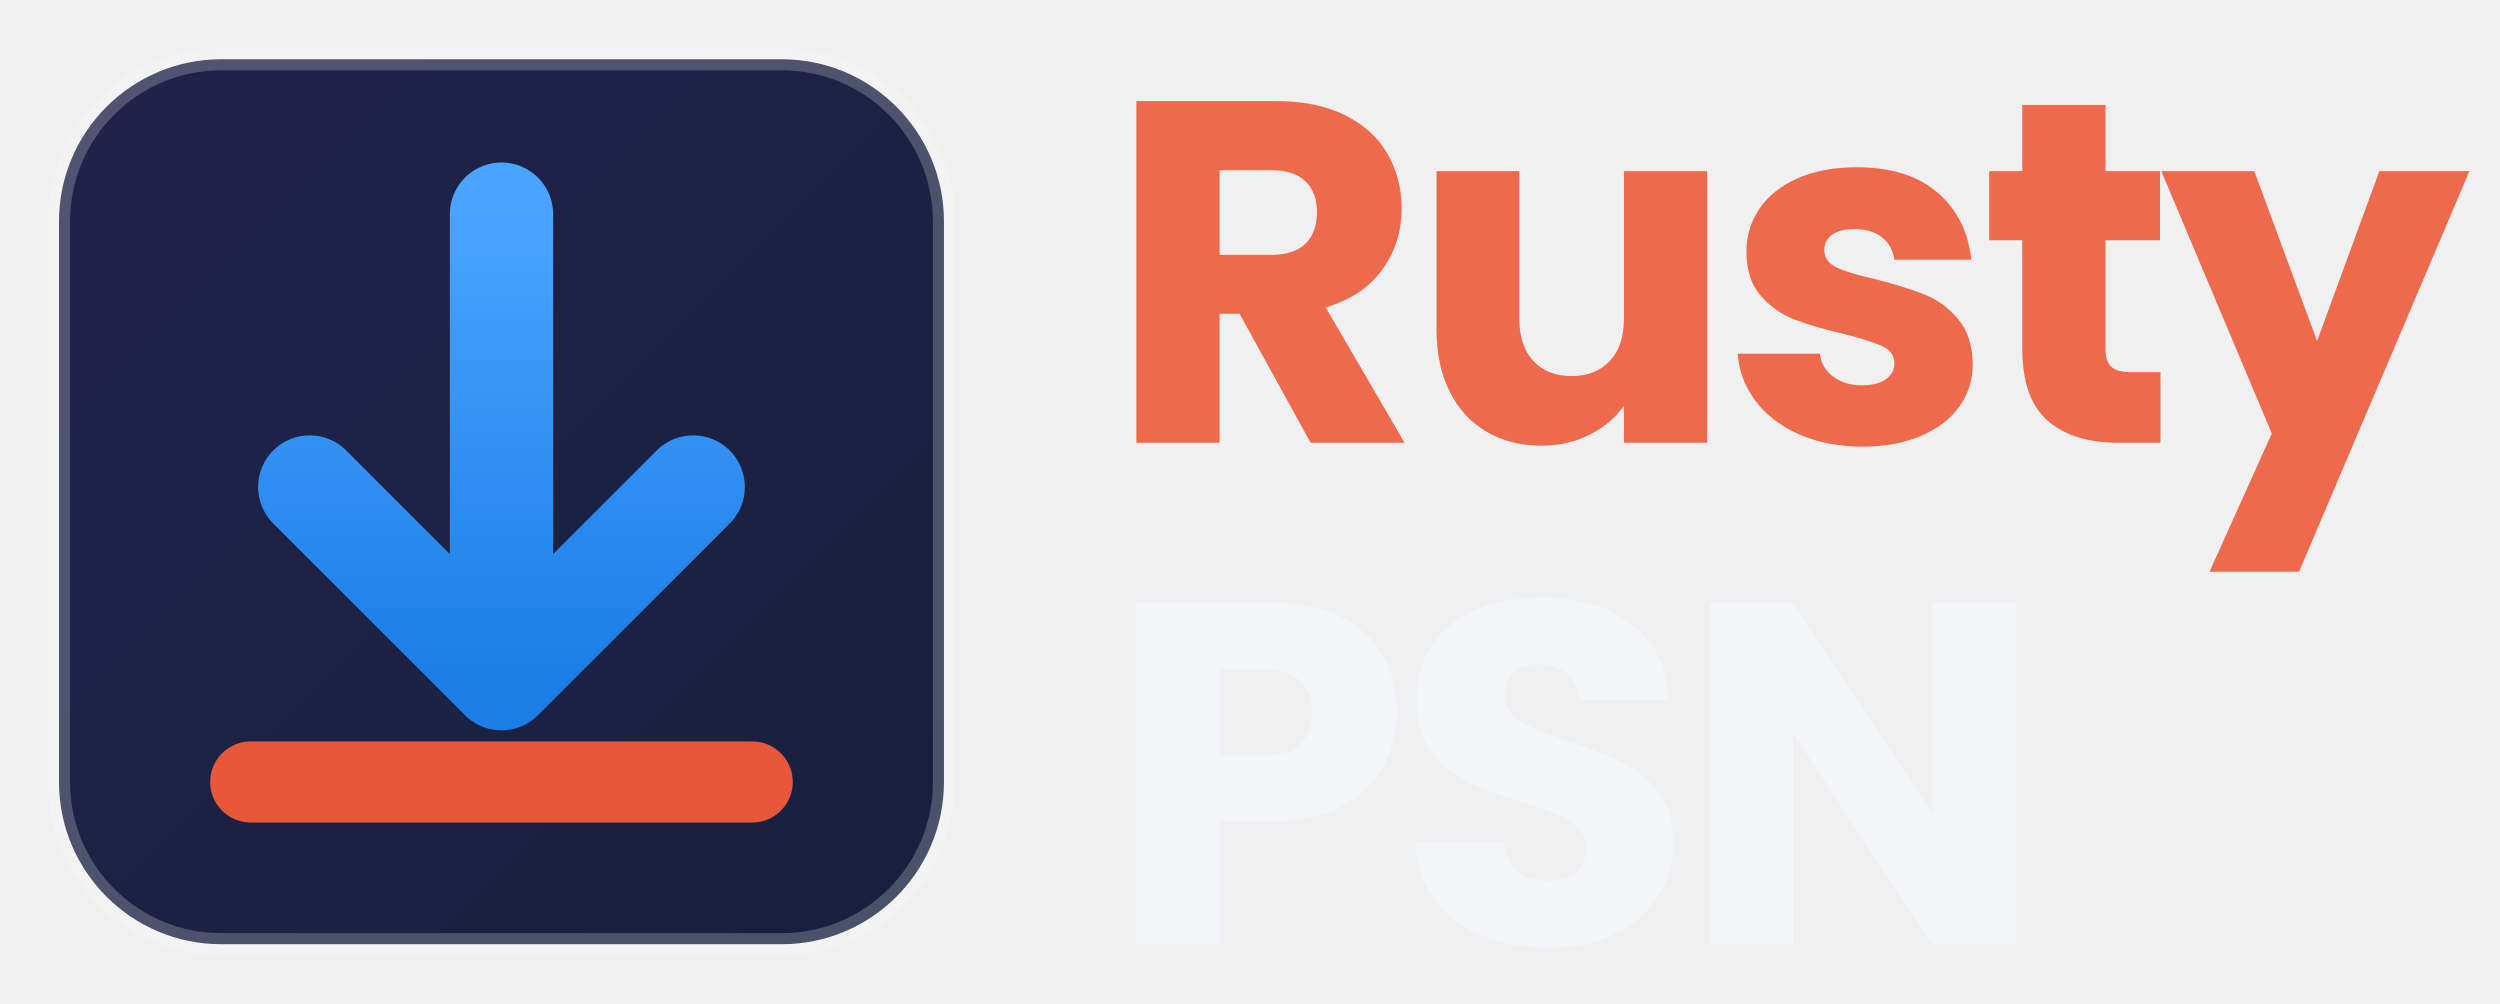
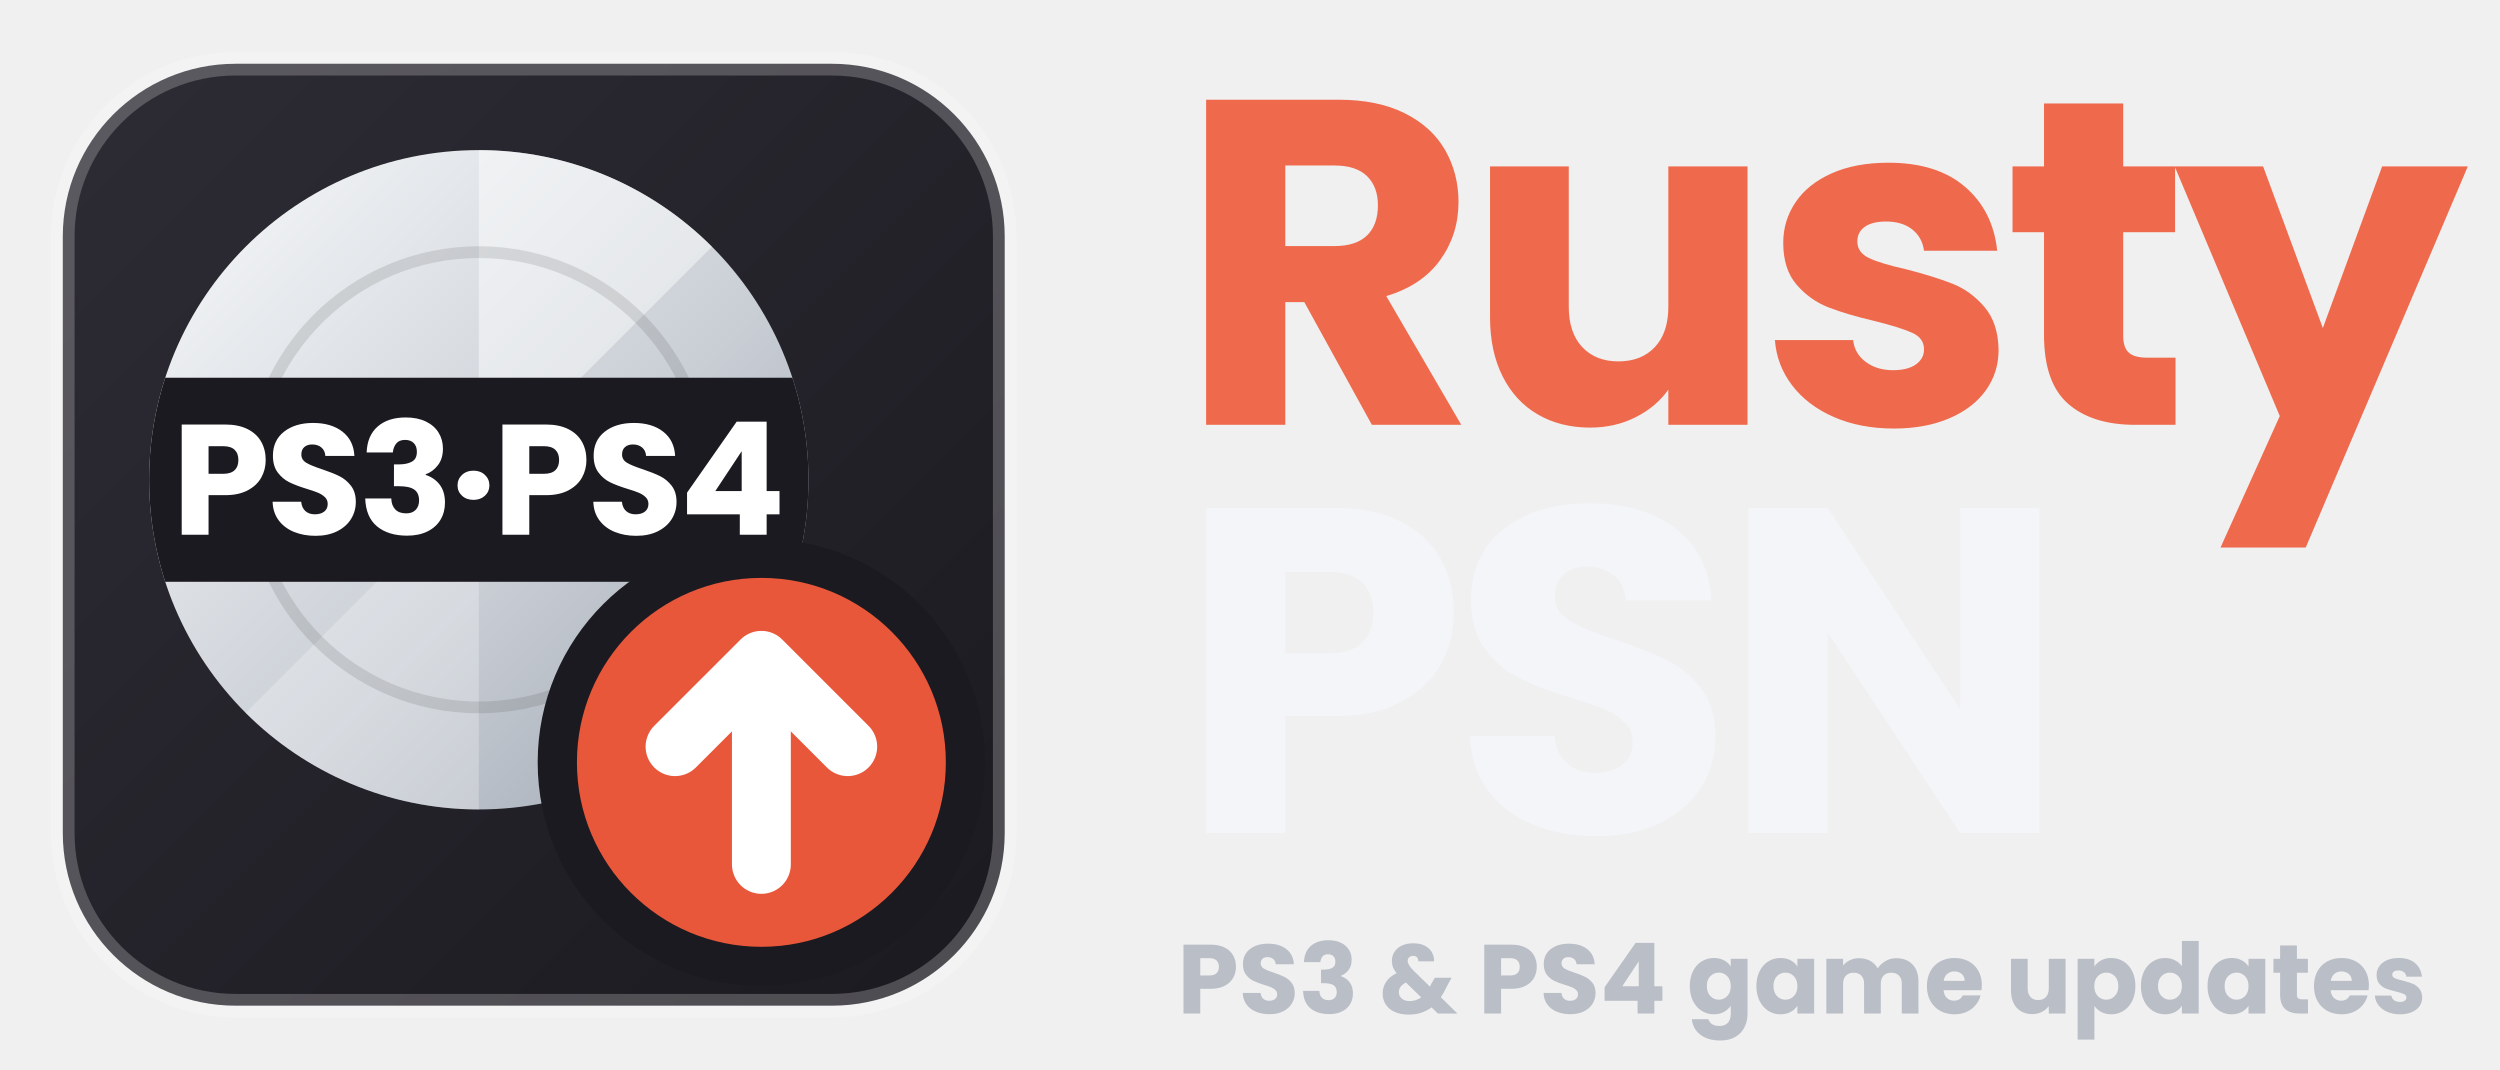
- <svg xmlns="http://www.w3.org/2000/svg" viewBox="-8 -8 678 272" width="720" height="289">
+ <svg xmlns="http://www.w3.org/2000/svg" viewBox="-8 -8 637 272" width="720" height="308">
  <defs>
-     <linearGradient id="bg" x1="0" y1="0" x2="1" y2="1">
-       <stop offset="0" stop-color="#22224a" />
-       <stop offset="1" stop-color="#16213e" />
+     <linearGradient id="tile" x1="0" y1="0" x2="1" y2="1">
+       <stop offset="0" stop-color="#2d2b34" />
+       <stop offset="1" stop-color="#1b1a20" />
    </linearGradient>
-     <linearGradient id="arrow" gradientUnits="userSpaceOnUse" x1="0" y1="50" x2="0" y2="176">
-       <stop offset="0" stop-color="#4aa3ff" />
-       <stop offset="1" stop-color="#1a7ee6" />
+     <linearGradient id="disc" gradientUnits="userSpaceOnUse" x1="40" y1="40" x2="200" y2="200">
+       <stop offset="0" stop-color="#f4f6f8" />
+       <stop offset="0.55" stop-color="#c9ced5" />
+       <stop offset="1" stop-color="#9aa2ad" />
    </linearGradient>
  </defs>
-   <rect x="8" y="8" width="240" height="240" rx="44" fill="url(#bg)" stroke="#ffffff" stroke-opacity="0.22" stroke-width="6" />
-   <path d="M128 50 V160" stroke="url(#arrow)" stroke-width="28" stroke-linecap="round" />
-   <path d="M76 124 L128 176 L180 124" fill="none" stroke="url(#arrow)" stroke-width="28" stroke-linecap="round" stroke-linejoin="round" />
-   <path d="M60 204 H196" stroke="#e8573a" stroke-width="22" stroke-linecap="round" />
-   <path fill="#ef6a4c" d="M347.44 112.0 328.168 77.02H322.756V112.0H300.184V19.336H338.068Q349.024 19.336 356.746 23.164Q364.468 26.992 368.296 33.658Q372.124 40.324 372.124 48.508Q372.124 57.748 366.91 65.008Q361.696 72.268 351.532 75.304L372.916 112.0ZM322.756 61.048H336.748Q342.952 61.048 346.054 58.012Q349.156 54.976 349.156 49.432Q349.156 44.152 346.054 41.116Q342.952 38.08 336.748 38.08H322.756Z M454.98 38.344V112.0H432.408V101.968Q428.976 106.852 423.102 109.822Q417.228 112.792 410.1 112.792Q401.652 112.792 395.184 109.03Q388.716 105.268 385.152 98.14Q381.588 91.012 381.588 81.376V38.344H404.028V78.34Q404.028 85.732 407.856 89.824Q411.684 93.916 418.152 93.916Q424.752 93.916 428.58 89.824Q432.408 85.732 432.408 78.34V38.344Z M463.256 87.844H485.564Q485.96 91.672 489.128 94.048Q492.296 96.424 496.916 96.424Q501.14 96.424 503.45 94.774Q505.76 93.124 505.76 90.484Q505.76 87.316 502.46 85.798Q499.16 84.28 491.768 82.432Q483.848 80.584 478.568 78.538Q473.288 76.492 469.46 72.07Q465.632 67.648 465.632 60.124Q465.632 53.788 469.13 48.574Q472.628 43.36 479.426 40.324Q486.224 37.288 495.596 37.288Q509.456 37.288 517.442 44.152Q525.428 51.016 526.616 62.368H505.76Q505.232 58.54 502.394 56.296Q499.556 54.052 494.936 54.052Q490.976 54.052 488.864 55.57Q486.752 57.088 486.752 59.728Q486.752 62.896 490.118 64.48Q493.484 66.064 500.612 67.648Q508.796 69.76 513.944 71.806Q519.092 73.852 522.986 78.406Q526.88 82.96 527.012 90.616Q527.012 97.084 523.382 102.166Q519.752 107.248 512.954 110.152Q506.156 113.056 497.18 113.056Q487.544 113.056 480.02 109.756Q472.496 106.456 468.14 100.714Q463.784 94.972 463.256 87.844Z M577.924 92.86V112.0H566.44Q554.164 112.0 547.3 105.994Q540.436 99.988 540.436 86.392V57.088H531.46V38.344H540.436V20.392H563.008V38.344H577.792V57.088H563.008V86.656Q563.008 89.956 564.592 91.408Q566.176 92.86 569.872 92.86Z M661.704 38.344 615.504 146.98H591.216L608.112 109.492L578.148 38.344H603.36L620.388 84.412L637.284 38.344Z" />
-   <path fill="#f3f5f9" d="M336.748 214.736H322.756V248.0H300.184V155.336H336.748Q347.836 155.336 355.492 159.164Q363.148 162.992 366.976 169.724Q370.804 176.456 370.804 185.168Q370.804 193.22 367.108 199.886Q363.412 206.552 355.756 210.644Q348.1 214.736 336.748 214.736ZM347.836 185.168Q347.836 179.624 344.668 176.588Q341.5 173.552 335.032 173.552H322.756V196.784H335.032Q341.5 196.784 344.668 193.748Q347.836 190.712 347.836 185.168Z M375.912 220.28H399.936Q400.464 225.428 403.5 228.134Q406.536 230.84 411.42 230.84Q416.436 230.84 419.34 228.53Q422.244 226.22 422.244 222.128Q422.244 218.696 419.934 216.452Q417.624 214.208 414.258 212.756Q410.892 211.304 404.688 209.456Q395.712 206.684 390.036 203.912Q384.36 201.14 380.268 195.728Q376.176 190.316 376.176 181.604Q376.176 168.668 385.548 161.342Q394.92 154.016 409.968 154.016Q425.28 154.016 434.652 161.342Q444.024 168.668 444.684 181.736H420.264Q420.0 177.248 416.964 174.674Q413.928 172.1 409.176 172.1Q405.084 172.1 402.576 174.278Q400.068 176.456 400.068 180.548Q400.068 185.036 404.292 187.544Q408.516 190.052 417.492 192.956Q426.468 195.992 432.078 198.764Q437.688 201.536 441.78 206.816Q445.872 212.096 445.872 220.412Q445.872 228.332 441.846 234.8Q437.82 241.268 430.164 245.096Q422.508 248.924 412.08 248.924Q401.916 248.924 393.864 245.624Q385.812 242.324 380.994 235.856Q376.176 229.388 375.912 220.28Z M538.628 248.0H516.056L478.304 190.844V248.0H455.732V155.336H478.304L516.056 212.756V155.336H538.628Z" />
+   <rect x="8" y="8" width="240" height="240" rx="44" fill="url(#tile)" stroke="#ffffff" stroke-opacity="0.22" stroke-width="6" />
+   <circle cx="114" cy="114" r="84" fill="url(#disc)" />
+   <path d="M114 114 L114 30 A84 84 0 0 1 173.4 54.6 Z" fill="#ffffff" fill-opacity="0.45" />
+   <path d="M114 114 L114 198 A84 84 0 0 1 54.6 173.4 Z" fill="#ffffff" fill-opacity="0.25" />
+   <circle cx="114" cy="114" r="58" fill="none" stroke="#1b1a20" stroke-opacity="0.12" stroke-width="3" />
+   <clipPath id="discclip">
+     <circle cx="114" cy="114" r="84" />
+   </clipPath>
+   <rect x="20" y="88" width="190" height="52" fill="#1b1a20" clip-path="url(#discclip)" />
+   <path fill="#ffffff" d="M49.38 117.92H45.14V128.0H38.3V99.92H49.38Q52.74 99.92 55.06 101.08Q57.38 102.24 58.54 104.28Q59.7 106.32 59.7 108.96Q59.7 111.4 58.58 113.42Q57.46 115.44 55.14 116.68Q52.82 117.92 49.38 117.92ZM52.74 108.96Q52.74 107.28 51.78 106.36Q50.82 105.44 48.86 105.44H45.14V112.48H48.86Q50.82 112.48 51.78 111.56Q52.74 110.64 52.74 108.96Z M61.46 119.6H68.74Q68.9 121.16 69.82 121.98Q70.74 122.8 72.22 122.8Q73.74 122.8 74.62 122.1Q75.5 121.4 75.5 120.16Q75.5 119.12 74.8 118.44Q74.1 117.76 73.08 117.32Q72.06 116.88 70.18 116.32Q67.46 115.48 65.74 114.64Q64.02 113.8 62.78 112.16Q61.54 110.52 61.54 107.88Q61.54 103.96 64.38 101.74Q67.22 99.52 71.78 99.52Q76.42 99.52 79.26 101.74Q82.1 103.96 82.3 107.92H74.9Q74.82 106.56 73.9 105.78Q72.98 105.0 71.54 105.0Q70.3 105.0 69.54 105.66Q68.78 106.32 68.78 107.56Q68.78 108.92 70.06 109.68Q71.34 110.44 74.06 111.32Q76.78 112.24 78.48 113.08Q80.18 113.92 81.42 115.52Q82.66 117.12 82.66 119.64Q82.66 122.04 81.44 124.0Q80.22 125.96 77.9 127.12Q75.58 128.28 72.42 128.28Q69.34 128.28 66.9 127.28Q64.46 126.28 63 124.32Q61.54 122.36 61.46 119.6Z M95.38 98.12Q98.38 98.12 100.52 99.16Q102.66 100.2 103.76 102.0Q104.86 103.8 104.86 106.04Q104.86 108.68 103.54 110.34Q102.22 112.0 100.46 112.6V112.76Q102.74 113.52 104.06 115.28Q105.38 117.04 105.38 119.8Q105.38 122.28 104.24 124.18Q103.1 126.08 100.92 127.16Q98.74 128.24 95.74 128.24Q90.94 128.24 88.08 125.88Q85.22 123.52 85.06 118.76H91.7Q91.74 120.52 92.7 121.54Q93.66 122.56 95.5 122.56Q97.06 122.56 97.92 121.66Q98.78 120.76 98.78 119.28Q98.78 117.36 97.56 116.5Q96.34 115.64 93.66 115.64H92.38V110.08H93.66Q95.7 110.08 96.96 109.38Q98.22 108.68 98.22 106.88Q98.22 105.44 97.42 104.64Q96.62 103.84 95.22 103.84Q93.7 103.84 92.96 104.76Q92.22 105.68 92.1 107.04H85.42Q85.58 102.76 88.22 100.44Q90.86 98.12 95.38 98.12Z M108.58 115.44Q108.58 113.84 109.72 112.76Q110.86 111.68 112.66 111.68Q114.42 111.68 115.56 112.76Q116.7 113.84 116.7 115.44Q116.7 117.0 115.56 118.06Q114.42 119.12 112.66 119.12Q110.86 119.12 109.72 118.06Q108.58 117.0 108.58 115.44Z M131.1 117.92H126.86V128.0H120.02V99.92H131.1Q134.46 99.92 136.78 101.08Q139.1 102.24 140.26 104.28Q141.42 106.32 141.42 108.96Q141.42 111.4 140.3 113.42Q139.18 115.44 136.86 116.68Q134.54 117.92 131.1 117.92ZM134.46 108.96Q134.46 107.28 133.5 106.36Q132.54 105.44 130.58 105.44H126.86V112.48H130.58Q132.54 112.48 133.5 111.56Q134.46 110.64 134.46 108.96Z M143.18 119.6H150.46Q150.62 121.16 151.54 121.98Q152.46 122.8 153.94 122.8Q155.46 122.8 156.34 122.1Q157.22 121.4 157.22 120.16Q157.22 119.12 156.52 118.44Q155.82 117.76 154.8 117.32Q153.78 116.88 151.9 116.32Q149.18 115.48 147.46 114.64Q145.74 113.8 144.5 112.16Q143.26 110.52 143.26 107.88Q143.26 103.96 146.1 101.74Q148.94 99.52 153.5 99.52Q158.14 99.52 160.98 101.74Q163.82 103.96 164.02 107.92H156.62Q156.54 106.56 155.62 105.78Q154.7 105.0 153.26 105.0Q152.02 105.0 151.26 105.66Q150.5 106.32 150.5 107.56Q150.5 108.92 151.78 109.68Q153.06 110.44 155.78 111.32Q158.5 112.24 160.2 113.08Q161.9 113.92 163.14 115.52Q164.38 117.12 164.38 119.64Q164.38 122.04 163.16 124.0Q161.94 125.96 159.62 127.12Q157.3 128.28 154.14 128.28Q151.06 128.28 148.62 127.28Q146.18 126.28 144.72 124.32Q143.26 122.36 143.18 119.6Z M167.06 122.8V117.28L179.7 99.2H187.34V116.88H190.62V122.8H187.34V128.0H180.5V122.8ZM180.98 106.72 174.26 116.88H180.98Z" />
+   <circle cx="186" cy="186" r="52" fill="#e8573a" stroke="#1b1a20" stroke-width="10" />
+   <path d="M186 212 V162" stroke="#ffffff" stroke-width="15" stroke-linecap="round" />
+   <path d="M164 182 L186 160 L208 182" fill="none" stroke="#ffffff" stroke-width="15" stroke-linecap="round" stroke-linejoin="round" />
+   <path fill="#ef6a4c" d="M341.56 100.0 324.332 68.73H319.494V100.0H299.316V17.164H333.182Q342.976 17.164 349.879 20.586Q356.782 24.008 360.204 29.967Q363.626 35.926 363.626 43.242Q363.626 51.502 358.965 57.992Q354.304 64.482 345.218 67.196L364.334 100.0ZM319.494 54.452H332.002Q337.548 54.452 340.321 51.738Q343.094 49.024 343.094 44.068Q343.094 39.348 340.321 36.634Q337.548 33.92 332.002 33.92H319.494Z M437.27 34.156V100.0H417.092V91.032Q414.024 95.398 408.773 98.053Q403.522 100.708 397.15 100.708Q389.598 100.708 383.816 97.345Q378.034 93.982 374.848 87.61Q371.662 81.238 371.662 72.624V34.156H391.722V69.91Q391.722 76.518 395.144 80.176Q398.566 83.834 404.348 83.834Q410.248 83.834 413.67 80.176Q417.092 76.518 417.092 69.91V34.156Z M444.244 78.406H464.186Q464.54 81.828 467.372 83.952Q470.204 86.076 474.334 86.076Q478.11 86.076 480.175 84.601Q482.24 83.126 482.24 80.766Q482.24 77.934 479.29 76.577Q476.34 75.22 469.732 73.568Q462.652 71.916 457.932 70.087Q453.212 68.258 449.79 64.305Q446.368 60.352 446.368 53.626Q446.368 47.962 449.495 43.301Q452.622 38.64 458.699 35.926Q464.776 33.212 473.154 33.212Q485.544 33.212 492.683 39.348Q499.822 45.484 500.884 55.632H482.24Q481.768 52.21 479.231 50.204Q476.694 48.198 472.564 48.198Q469.024 48.198 467.136 49.555Q465.248 50.912 465.248 53.272Q465.248 56.104 468.257 57.52Q471.266 58.936 477.638 60.352Q484.954 62.24 489.556 64.069Q494.158 65.898 497.639 69.969Q501.12 74.04 501.238 80.884Q501.238 86.666 497.993 91.209Q494.748 95.752 488.671 98.348Q482.594 100.944 474.57 100.944Q465.956 100.944 459.23 97.994Q452.504 95.044 448.61 89.911Q444.716 84.778 444.244 78.406Z M546.326 82.89V100.0H536.06Q525.086 100.0 518.95 94.631Q512.814 89.262 512.814 77.108V50.912H504.79V34.156H512.814V18.108H532.992V34.156H546.208V50.912H532.992V77.344Q532.992 80.294 534.408 81.592Q535.824 82.89 539.128 82.89Z M620.796 34.156 579.496 131.27H557.784L572.888 97.758L546.102 34.156H568.64L583.862 75.338L598.966 34.156Z" />
+   <path fill="#f3f5f9" d="M332.002 174.264H319.494V204.0H299.316V121.164H332.002Q341.914 121.164 348.758 124.586Q355.602 128.008 359.024 134.026Q362.446 140.044 362.446 147.832Q362.446 155.03 359.142 160.989Q355.838 166.948 348.994 170.606Q342.15 174.264 332.002 174.264ZM341.914 147.832Q341.914 142.876 339.082 140.162Q336.25 137.448 330.468 137.448H319.494V158.216H330.468Q336.25 158.216 339.082 155.502Q341.914 152.788 341.914 147.832Z M366.588 179.22H388.064Q388.536 183.822 391.25 186.241Q393.964 188.66 398.33 188.66Q402.814 188.66 405.41 186.595Q408.006 184.53 408.006 180.872Q408.006 177.804 405.941 175.798Q403.876 173.792 400.867 172.494Q397.858 171.196 392.312 169.544Q384.288 167.066 379.214 164.588Q374.14 162.11 370.482 157.272Q366.824 152.434 366.824 144.646Q366.824 133.082 375.202 126.533Q383.58 119.984 397.032 119.984Q410.72 119.984 419.098 126.533Q427.476 133.082 428.066 144.764H406.236Q406.0 140.752 403.286 138.451Q400.572 136.15 396.324 136.15Q392.666 136.15 390.424 138.097Q388.182 140.044 388.182 143.702Q388.182 147.714 391.958 149.956Q395.734 152.198 403.758 154.794Q411.782 157.508 416.797 159.986Q421.812 162.464 425.47 167.184Q429.128 171.904 429.128 179.338Q429.128 186.418 425.529 192.2Q421.93 197.982 415.086 201.404Q408.242 204.826 398.92 204.826Q389.834 204.826 382.636 201.876Q375.438 198.926 371.131 193.144Q366.824 187.362 366.588 179.22Z M511.622 204.0H491.444L457.696 152.906V204.0H437.518V121.164H457.696L491.444 172.494V121.164H511.622Z" />
+   <path fill="#b9bec7" d="M300.475 243.7H297.825V250.0H293.55V232.45H300.475Q302.575 232.45 304.025 233.175Q305.475 233.9 306.2 235.175Q306.925 236.45 306.925 238.1Q306.925 239.625 306.225 240.887Q305.525 242.15 304.075 242.925Q302.625 243.7 300.475 243.7ZM302.575 238.1Q302.575 237.05 301.975 236.475Q301.375 235.9 300.15 235.9H297.825V240.3H300.15Q301.375 240.3 301.975 239.725Q302.575 239.15 302.575 238.1Z M308.65 244.75H313.2Q313.3 245.725 313.875 246.238Q314.45 246.75 315.375 246.75Q316.325 246.75 316.875 246.312Q317.425 245.875 317.425 245.1Q317.425 244.45 316.988 244.025Q316.55 243.6 315.913 243.325Q315.275 243.05 314.1 242.7Q312.4 242.175 311.325 241.65Q310.25 241.125 309.475 240.1Q308.7 239.075 308.7 237.425Q308.7 234.975 310.475 233.587Q312.25 232.2 315.1 232.2Q318.0 232.2 319.775 233.587Q321.55 234.975 321.675 237.45H317.05Q317.0 236.6 316.425 236.113Q315.85 235.625 314.95 235.625Q314.175 235.625 313.7 236.037Q313.225 236.45 313.225 237.225Q313.225 238.075 314.025 238.55Q314.825 239.025 316.525 239.575Q318.225 240.15 319.288 240.675Q320.35 241.2 321.125 242.2Q321.9 243.2 321.9 244.775Q321.9 246.275 321.138 247.5Q320.375 248.725 318.925 249.45Q317.475 250.175 315.5 250.175Q313.575 250.175 312.05 249.55Q310.525 248.925 309.613 247.7Q308.7 246.475 308.65 244.75Z M330.475 231.325Q332.35 231.325 333.688 231.975Q335.025 232.625 335.713 233.75Q336.4 234.875 336.4 236.275Q336.4 237.925 335.575 238.963Q334.75 240.0 333.65 240.375V240.475Q335.075 240.95 335.9 242.05Q336.725 243.15 336.725 244.875Q336.725 246.425 336.013 247.613Q335.3 248.8 333.938 249.475Q332.575 250.15 330.7 250.15Q327.7 250.15 325.913 248.675Q324.125 247.2 324.025 244.225H328.175Q328.2 245.325 328.8 245.962Q329.4 246.6 330.55 246.6Q331.525 246.6 332.062 246.037Q332.6 245.475 332.6 244.55Q332.6 243.35 331.838 242.812Q331.075 242.275 329.4 242.275H328.6V238.8H329.4Q330.675 238.8 331.462 238.363Q332.25 237.925 332.25 236.8Q332.25 235.9 331.75 235.4Q331.25 234.9 330.375 234.9Q329.425 234.9 328.962 235.475Q328.5 236.05 328.425 236.9H324.25Q324.35 234.225 326.0 232.775Q327.65 231.325 330.475 231.325Z  M358.375 250.0 356.75 248.425Q354.325 250.275 350.95 250.275Q348.925 250.275 347.425 249.613Q345.925 248.95 345.113 247.738Q344.3 246.525 344.3 244.9Q344.3 243.25 345.188 241.912Q346.075 240.575 347.85 239.725Q347.2 238.925 346.925 238.188Q346.65 237.45 346.65 236.575Q346.65 235.325 347.3 234.3Q347.95 233.275 349.188 232.688Q350.425 232.1 352.125 232.1Q353.85 232.1 355.05 232.725Q356.25 233.35 356.85 234.4Q357.45 235.45 357.4 236.7H353.375Q353.4 236.025 353.038 235.663Q352.675 235.3 352.075 235.3Q351.475 235.3 351.075 235.65Q350.675 236.0 350.675 236.55Q350.675 237.075 351.013 237.65Q351.35 238.225 352.075 238.975L356.35 243.15Q356.4 243.025 356.488 242.85Q356.575 242.675 356.675 242.45L357.6 240.875H361.875L360.675 243.05Q360 244.525 359.125 245.85L363.35 250.0ZM354.125 245.875 350.225 242.1Q348.425 243.025 348.425 244.6Q348.425 245.55 349.163 246.188Q349.9 246.825 351.15 246.825Q352.825 246.825 354.125 245.875Z  M377.125 243.7H374.475V250.0H370.2V232.45H377.125Q379.225 232.45 380.675 233.175Q382.125 233.9 382.85 235.175Q383.575 236.45 383.575 238.1Q383.575 239.625 382.875 240.887Q382.175 242.15 380.725 242.925Q379.275 243.7 377.125 243.7ZM379.225 238.1Q379.225 237.05 378.625 236.475Q378.025 235.9 376.8 235.9H374.475V240.3H376.8Q378.025 240.3 378.625 239.725Q379.225 239.15 379.225 238.1Z M385.3 244.75H389.85Q389.95 245.725 390.525 246.238Q391.1 246.75 392.025 246.75Q392.975 246.75 393.525 246.312Q394.075 245.875 394.075 245.1Q394.075 244.45 393.638 244.025Q393.2 243.6 392.563 243.325Q391.925 243.05 390.75 242.7Q389.05 242.175 387.975 241.65Q386.9 241.125 386.125 240.1Q385.35 239.075 385.35 237.425Q385.35 234.975 387.125 233.587Q388.9 232.2 391.75 232.2Q394.65 232.2 396.425 233.587Q398.2 234.975 398.325 237.45H393.7Q393.65 236.6 393.075 236.113Q392.5 235.625 391.6 235.625Q390.825 235.625 390.35 236.037Q389.875 236.45 389.875 237.225Q389.875 238.075 390.675 238.55Q391.475 239.025 393.175 239.575Q394.875 240.15 395.938 240.675Q397 241.2 397.775 242.2Q398.55 243.2 398.55 244.775Q398.55 246.275 397.788 247.5Q397.025 248.725 395.575 249.45Q394.125 250.175 392.15 250.175Q390.225 250.175 388.7 249.55Q387.175 248.925 386.263 247.7Q385.35 246.475 385.3 244.75Z M400.85 246.75V243.3L408.75 232.0H413.525V243.05H415.575V246.75H413.525V250.0H409.25V246.75ZM409.55 236.7 405.35 243.05H409.55Z  M433 238.025V236.05H437.275V249.975Q437.275 251.9 436.513 253.463Q435.75 255.025 434.188 255.95Q432.625 256.875 430.3 256.875Q427.2 256.875 425.275 255.412Q423.35 253.95 423.075 251.45H427.3Q427.5 252.25 428.25 252.713Q429 253.175 430.1 253.175Q431.425 253.175 432.213 252.413Q433 251.65 433 249.975V248.0Q432.375 248.975 431.275 249.587Q430.175 250.2 428.7 250.2Q426.975 250.2 425.575 249.312Q424.175 248.425 423.363 246.788Q422.55 245.15 422.55 243.0Q422.55 240.85 423.363 239.225Q424.175 237.6 425.575 236.725Q426.975 235.85 428.7 235.85Q430.175 235.85 431.288 236.45Q432.4 237.05 433 238.025ZM429.95 239.575Q428.675 239.575 427.788 240.488Q426.9 241.4 426.9 243.0Q426.9 244.6 427.788 245.537Q428.675 246.475 429.95 246.475Q431.225 246.475 432.113 245.55Q433 244.625 433 243.025Q433 241.425 432.113 240.5Q431.225 239.575 429.95 239.575Z M445.675 235.85Q447.15 235.85 448.263 236.45Q449.375 237.05 449.975 238.025V236.05H454.25V250.0H449.975V248.025Q449.35 249.0 448.238 249.6Q447.125 250.2 445.65 250.2Q443.95 250.2 442.55 249.312Q441.15 248.425 440.338 246.788Q439.525 245.15 439.525 243.0Q439.525 240.85 440.338 239.225Q441.15 237.6 442.55 236.725Q443.95 235.85 445.675 235.85ZM446.925 239.575Q445.65 239.575 444.763 240.488Q443.875 241.4 443.875 243.0Q443.875 244.6 444.763 245.537Q445.65 246.475 446.925 246.475Q448.2 246.475 449.088 245.55Q449.975 244.625 449.975 243.025Q449.975 241.425 449.088 240.5Q448.2 239.575 446.925 239.575Z M480.825 241.85V250.0H476.575V242.425Q476.575 241.075 475.863 240.337Q475.15 239.6 473.9 239.6Q472.65 239.6 471.938 240.337Q471.225 241.075 471.225 242.425V250.0H466.975V242.425Q466.975 241.075 466.263 240.337Q465.55 239.6 464.3 239.6Q463.05 239.6 462.338 240.337Q461.625 241.075 461.625 242.425V250.0H457.35V236.05H461.625V237.8Q462.275 236.925 463.325 236.413Q464.375 235.9 465.7 235.9Q467.275 235.9 468.513 236.575Q469.75 237.25 470.45 238.5Q471.175 237.35 472.425 236.625Q473.675 235.9 475.15 235.9Q477.75 235.9 479.288 237.475Q480.825 239.05 480.825 241.85Z M496.9 244.05H487.225Q487.325 245.35 488.063 246.037Q488.8 246.725 489.875 246.725Q491.475 246.725 492.1 245.375H496.65Q496.3 246.75 495.388 247.85Q494.475 248.95 493.1 249.575Q491.725 250.2 490.025 250.2Q487.975 250.2 486.375 249.325Q484.775 248.45 483.875 246.825Q482.975 245.2 482.975 243.025Q482.975 240.85 483.863 239.225Q484.75 237.6 486.35 236.725Q487.95 235.85 490.025 235.85Q492.05 235.85 493.625 236.7Q495.2 237.55 496.088 239.125Q496.975 240.7 496.975 242.8Q496.975 243.4 496.9 244.05ZM492.6 241.675Q492.6 240.575 491.85 239.925Q491.1 239.275 489.975 239.275Q488.9 239.275 488.163 239.9Q487.425 240.525 487.25 241.675Z  M518.3 236.05V250.0H514.025V248.1Q513.375 249.025 512.263 249.588Q511.15 250.15 509.8 250.15Q508.2 250.15 506.975 249.438Q505.75 248.725 505.075 247.375Q504.4 246.025 504.4 244.2V236.05H508.65V243.625Q508.65 245.025 509.375 245.8Q510.1 246.575 511.325 246.575Q512.575 246.575 513.3 245.8Q514.025 245.025 514.025 243.625V236.05Z M529.95 235.85Q531.675 235.85 533.075 236.725Q534.475 237.6 535.288 239.225Q536.1 240.85 536.1 243.0Q536.1 245.15 535.288 246.788Q534.475 248.425 533.075 249.312Q531.675 250.2 529.95 250.2Q528.5 250.2 527.388 249.6Q526.275 249.0 525.65 248.05V256.65H521.375V236.05H525.65V238.025Q526.275 237.05 527.375 236.45Q528.475 235.85 529.95 235.85ZM528.675 239.575Q527.4 239.575 526.513 240.5Q525.625 241.425 525.625 243.025Q525.625 244.625 526.513 245.55Q527.4 246.475 528.675 246.475Q529.95 246.475 530.85 245.537Q531.75 244.6 531.75 243.0Q531.75 241.4 530.863 240.488Q529.975 239.575 528.675 239.575Z M543.65 235.85Q545.025 235.85 546.163 236.425Q547.3 237.0 547.95 237.975V231.5H552.225V250.0H547.95V248.0Q547.35 249.0 546.238 249.6Q545.125 250.2 543.65 250.2Q541.925 250.2 540.525 249.312Q539.125 248.425 538.313 246.788Q537.5 245.15 537.5 243.0Q537.5 240.85 538.313 239.225Q539.125 237.6 540.525 236.725Q541.925 235.85 543.65 235.85ZM544.9 239.575Q543.625 239.575 542.738 240.488Q541.85 241.4 541.85 243.0Q541.85 244.6 542.738 245.537Q543.625 246.475 544.9 246.475Q546.175 246.475 547.063 245.55Q547.95 244.625 547.95 243.025Q547.95 241.425 547.063 240.5Q546.175 239.575 544.9 239.575Z M560.625 235.85Q562.1 235.85 563.213 236.45Q564.325 237.05 564.925 238.025V236.05H569.2V250.0H564.925V248.025Q564.3 249.0 563.188 249.6Q562.075 250.2 560.6 250.2Q558.9 250.2 557.5 249.312Q556.1 248.425 555.288 246.788Q554.475 245.15 554.475 243.0Q554.475 240.85 555.288 239.225Q556.1 237.6 557.5 236.725Q558.9 235.85 560.625 235.85ZM561.875 239.575Q560.6 239.575 559.713 240.488Q558.825 241.4 558.825 243.0Q558.825 244.6 559.713 245.537Q560.6 246.475 561.875 246.475Q563.15 246.475 564.038 245.55Q564.925 244.625 564.925 243.025Q564.925 241.425 564.038 240.5Q563.15 239.575 561.875 239.575Z M580.075 246.375V250.0H577.9Q575.575 250.0 574.275 248.863Q572.975 247.725 572.975 245.15V239.6H571.275V236.05H572.975V232.65H577.25V236.05H580.05V239.6H577.25V245.2Q577.25 245.825 577.55 246.1Q577.85 246.375 578.55 246.375Z M595.525 244.05H585.85Q585.95 245.35 586.688 246.037Q587.425 246.725 588.5 246.725Q590.1 246.725 590.725 245.375H595.275Q594.925 246.75 594.013 247.85Q593.1 248.95 591.725 249.575Q590.35 250.2 588.65 250.2Q586.6 250.2 585 249.325Q583.4 248.45 582.5 246.825Q581.6 245.2 581.6 243.025Q581.6 240.85 582.488 239.225Q583.375 237.6 584.975 236.725Q586.575 235.85 588.65 235.85Q590.675 235.85 592.25 236.7Q593.825 237.55 594.713 239.125Q595.6 240.7 595.6 242.8Q595.6 243.4 595.525 244.05ZM591.225 241.675Q591.225 240.575 590.475 239.925Q589.725 239.275 588.6 239.275Q587.525 239.275 586.788 239.9Q586.05 240.525 585.875 241.675Z M597.1 245.425H601.325Q601.4 246.15 602 246.6Q602.6 247.05 603.475 247.05Q604.275 247.05 604.713 246.738Q605.15 246.425 605.15 245.925Q605.15 245.325 604.525 245.037Q603.9 244.75 602.5 244.4Q601 244.05 600 243.663Q599 243.275 598.275 242.438Q597.55 241.6 597.55 240.175Q597.55 238.975 598.213 237.988Q598.875 237.0 600.163 236.425Q601.45 235.85 603.225 235.85Q605.85 235.85 607.363 237.15Q608.875 238.45 609.1 240.6H605.15Q605.05 239.875 604.513 239.45Q603.975 239.025 603.1 239.025Q602.35 239.025 601.95 239.312Q601.55 239.6 601.55 240.1Q601.55 240.7 602.188 241.0Q602.825 241.3 604.175 241.6Q605.725 242.0 606.7 242.387Q607.675 242.775 608.413 243.637Q609.15 244.5 609.175 245.95Q609.175 247.175 608.488 248.137Q607.8 249.1 606.513 249.65Q605.225 250.2 603.525 250.2Q601.7 250.2 600.275 249.575Q598.85 248.95 598.025 247.863Q597.2 246.775 597.1 245.425Z" />
</svg>
